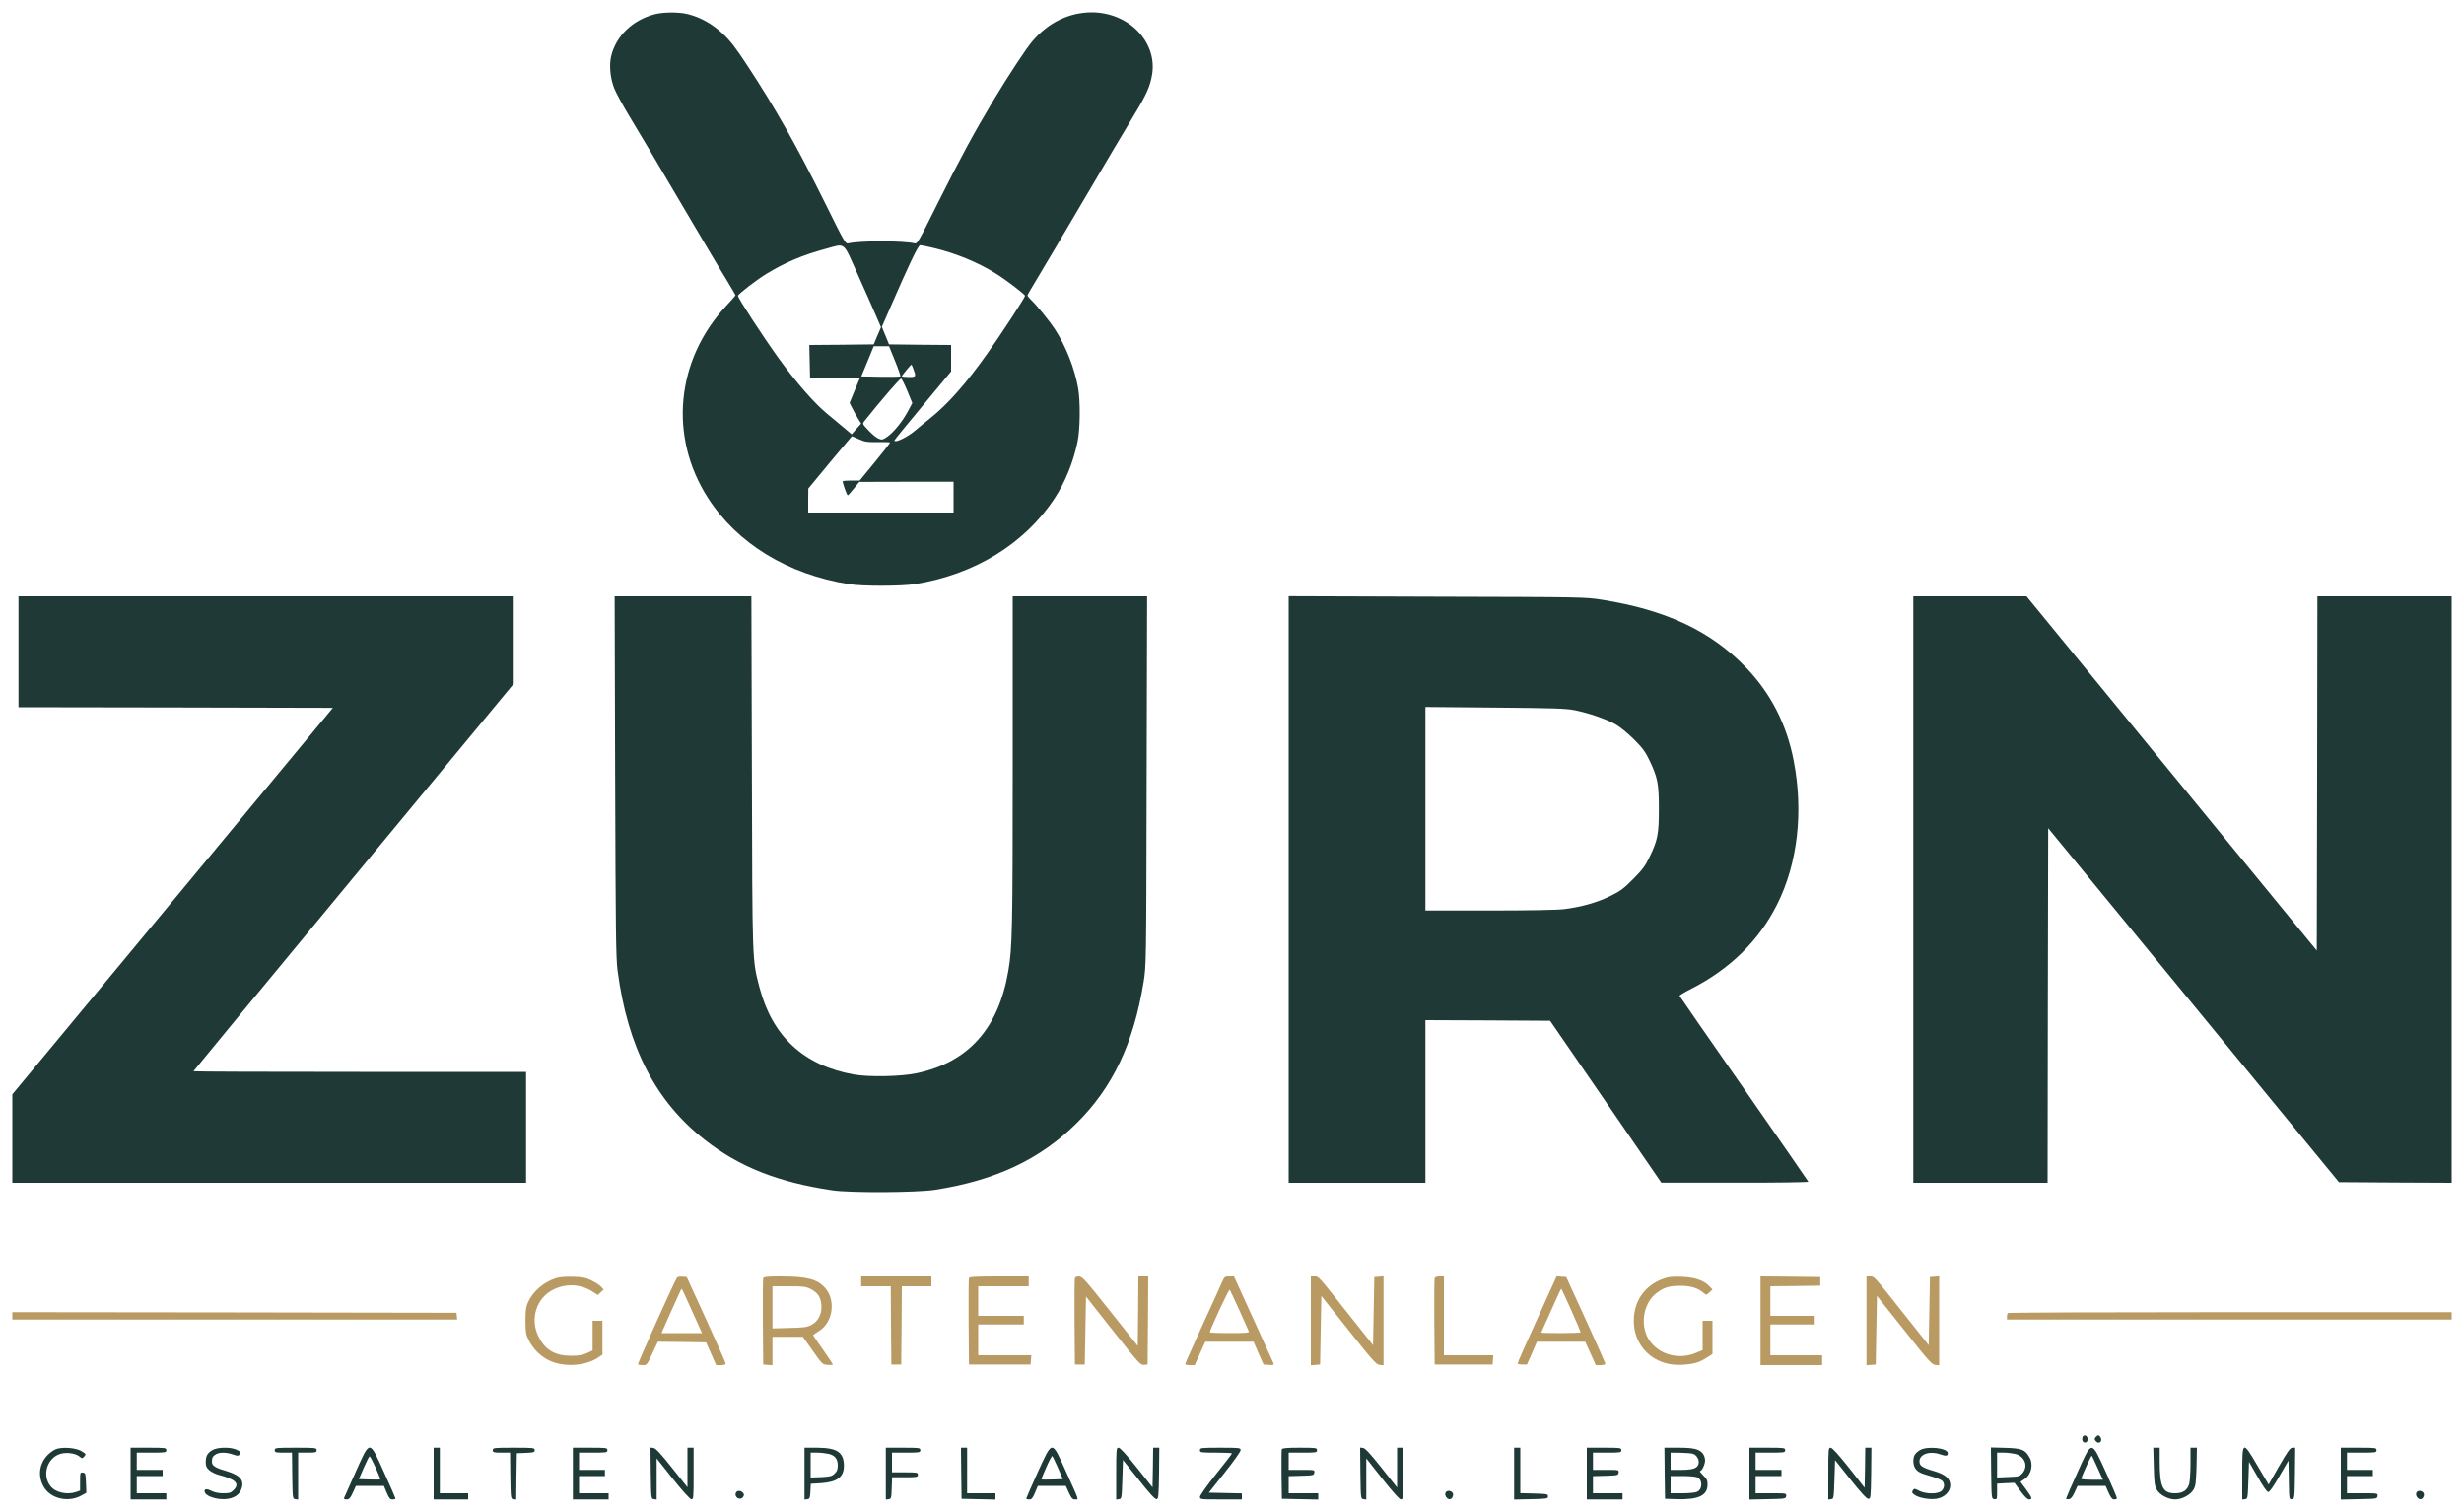
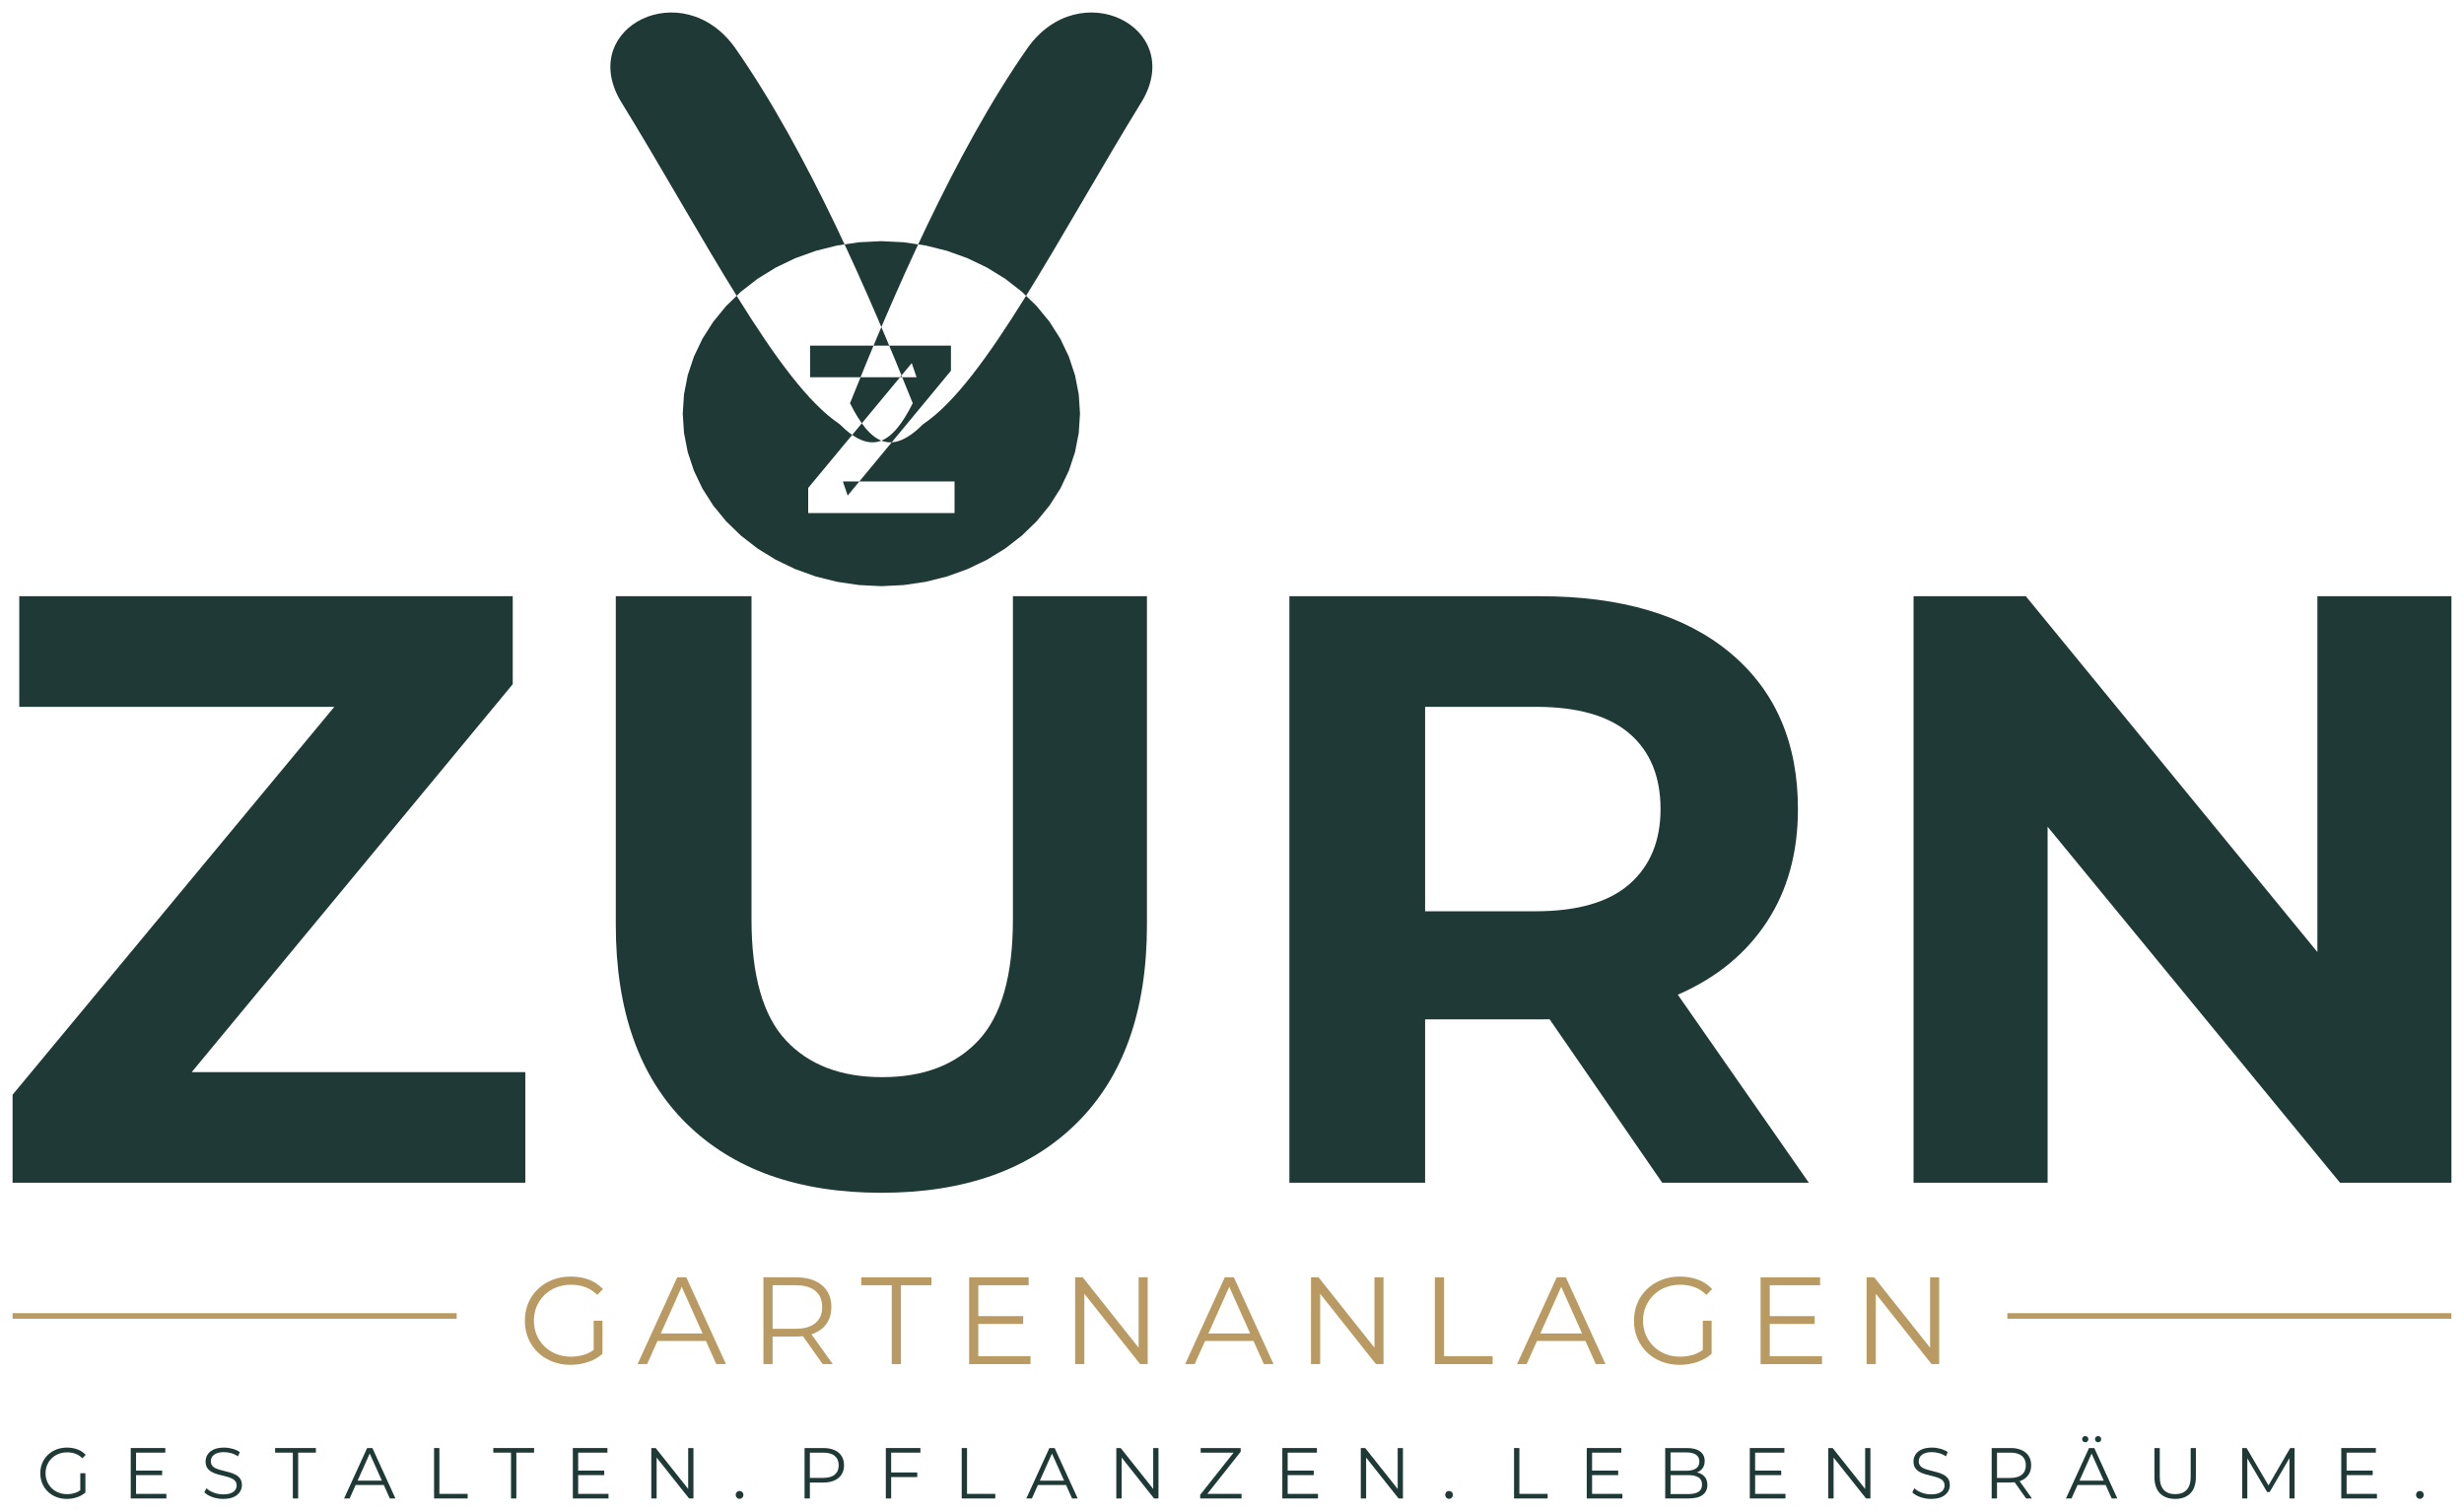
- <svg xmlns="http://www.w3.org/2000/svg" viewBox="0 0 2000 1227" role="img">
-   <g fill="#1F3A36" transform="translate(0,1227) scale(0.1,-0.1)">
-     <path d="M5312 12154 c-180 -48 -314 -178 -352 -343 -16 -70 -7 -173 24 -254 13 -35 70 -140 126 -233 57 -93 238 -398 403 -679 165 -280 335 -568 379 -638 43 -71 78 -131 78 -133 0 -3 -34 -43 -76 -87 -408 -439 -467 -1061 -148 -1558 237 -370 648 -621 1144 -700 107 -18 427 -17 535 0 485 77 894 328 1136 698 85 130 150 290 185 455 22 102 24 330 5 438 -28 159 -100 342 -189 479 -42 64 -146 192 -191 235 -17 17 -31 34 -31 38 0 5 38 71 84 146 46 76 218 367 383 647 165 281 343 581 396 668 104 171 133 238 149 335 41 265 -192 502 -492 502 -182 -1 -350 -82 -480 -234 -52 -61 -198 -283 -317 -481 -154 -257 -268 -467 -446 -823 -164 -329 -171 -343 -195 -337 -90 22 -445 22 -535 0 -24 -6 -31 5 -185 317 -234 472 -411 785 -637 1128 -95 145 -139 201 -199 257 -84 79 -179 132 -281 158 -73 19 -203 18 -273 -1z m1650 -2111 c59 -131 125 -281 148 -334 l41 -95 -30 -70 -29 -69 -262 -3 -261 -2 3 -133 3 -132 202 -3 202 -2 -42 -100 -41 -100 22 -43 c11 -23 32 -61 46 -83 l26 -42 -39 -43 -38 -44 -65 55 c-36 30 -97 81 -136 113 -104 86 -253 257 -394 452 -127 177 -328 485 -328 504 0 13 151 130 232 179 151 92 290 151 478 202 167 45 139 67 262 -207z m623 213 c176 -43 349 -114 493 -203 85 -52 242 -172 242 -184 0 -14 -196 -314 -307 -470 -171 -242 -322 -412 -468 -528 -38 -30 -90 -73 -115 -94 -65 -56 -170 -106 -170 -81 0 3 103 130 230 282 l230 277 0 107 0 108 -252 2 -252 3 -29 71 -29 71 67 154 c156 359 228 509 244 509 9 0 61 -11 116 -24z m-320 -916 c27 -66 46 -122 43 -125 -3 -3 -75 -4 -161 -3 l-156 3 51 123 50 122 62 0 62 0 49 -120z m145 -55 c28 -74 28 -75 -34 -75 -31 0 -56 3 -56 6 0 6 72 94 77 94 2 0 8 -11 13 -25z m-45 -189 l40 -97 -35 -66 c-45 -84 -114 -169 -167 -207 -38 -26 -44 -28 -72 -16 -16 6 -53 36 -81 66 -51 54 -51 54 -33 77 126 159 288 347 297 344 6 -2 29 -47 51 -101z m-393 -391 c47 -21 67 -25 151 -23 53 1 99 -1 101 -3 3 -2 -52 -73 -121 -157 l-125 -152 -69 0 c-38 0 -69 -3 -69 -7 0 -17 34 -113 41 -113 4 0 26 25 50 55 l44 54 383 1 382 0 0 -125 0 -125 -590 0 -590 0 0 98 1 97 176 213 c97 116 177 212 178 212 1 0 27 -11 57 -25z M150 6980 l0 -450 1276 -2 1276 -3 -1301 -1569 -1301 -1568 0 -359 0 -359 2085 0 2085 0 0 450 0 450 -1350 0 c-742 0 -1350 2 -1350 5 0 2 585 711 1300 1575 l1300 1571 0 354 0 355 -2010 0 -2010 0 0 -450z M4993 5973 c4 -1277 6 -1474 20 -1583 82 -620 309 -1060 708 -1372 280 -219 595 -344 1034 -409 143 -22 688 -19 835 4 492 77 850 246 1148 540 292 288 463 647 544 1144 22 138 22 139 25 1636 l4 1497 -546 0 -545 0 0 -1349 c0 -1345 -3 -1506 -36 -1693 -80 -467 -324 -740 -744 -829 -127 -27 -388 -32 -510 -10 -408 74 -661 309 -766 709 -59 227 -57 189 -61 1745 l-4 1427 -555 0 -555 0 4 -1457z M10460 5050 l0 -2380 555 0 555 0 0 660 0 660 506 -2 506 -3 452 -657 451 -657 598 0 c341 -1 597 3 595 8 -2 5 -237 344 -523 755 -286 410 -521 749 -522 753 -2 5 39 29 90 55 319 162 554 393 702 688 166 332 215 750 134 1166 -56 293 -184 543 -382 751 -287 300 -649 471 -1172 555 -138 22 -154 22 -1342 25 l-1203 4 0 -2381z m2320 1456 c115 -23 251 -70 330 -113 39 -22 99 -71 151 -122 70 -70 94 -102 127 -171 67 -141 77 -189 77 -395 0 -207 -10 -256 -78 -395 -33 -69 -58 -102 -132 -176 -75 -76 -105 -98 -185 -137 -105 -52 -237 -89 -375 -106 -55 -7 -293 -11 -607 -11 l-518 0 0 826 0 826 563 -5 c472 -4 576 -7 647 -21z M15530 5050 l0 -2380 545 0 545 0 2 1439 3 1439 1180 -1436 1180 -1437 458 -3 457 -2 0 2380 0 2380 -545 0 -545 0 -2 -1438 -3 -1437 -1178 1437 -1178 1438 -460 0 -459 0 0 -2380z M16904 606 c-9 -24 4 -48 23 -44 12 2 18 12 18 28 0 29 -32 41 -41 16z M17010 605 c-10 -12 -10 -18 0 -30 16 -20 36 -19 44 1 6 16 -9 44 -24 44 -4 0 -13 -7 -20 -15z M445 504 c-114 -62 -153 -190 -91 -300 55 -98 200 -132 307 -72 l40 22 -3 81 c-3 74 -5 80 -25 83 -22 3 -23 0 -23 -71 l0 -75 -31 -11 c-75 -26 -169 -5 -209 47 -72 90 -26 234 84 263 50 13 117 4 149 -21 24 -19 25 -19 41 -1 16 18 15 20 -21 42 -49 31 -172 38 -218 13z M1060 310 l0 -210 145 0 145 0 0 25 0 25 -120 0 -120 0 0 70 0 70 105 0 105 0 0 25 0 25 -105 0 -105 0 0 70 0 70 120 0 c113 0 120 1 120 20 0 19 -7 20 -145 20 l-145 0 0 -210z M1723 500 c-40 -24 -53 -48 -53 -98 0 -32 6 -45 30 -66 17 -14 50 -30 73 -36 141 -36 176 -72 122 -125 -20 -21 -34 -25 -82 -25 -39 0 -72 7 -98 20 -40 21 -63 15 -52 -14 9 -24 66 -48 127 -53 79 -7 145 21 166 73 32 76 -2 120 -120 155 -93 27 -116 43 -116 77 0 33 8 45 37 61 30 15 82 14 134 -4 34 -12 44 -13 51 -3 13 22 9 29 -27 44 -51 21 -153 18 -192 -6z M2230 500 c0 -18 7 -20 70 -20 l70 0 2 -187 c3 -186 3 -188 26 -191 l22 -3 0 190 0 191 75 0 c68 0 75 2 75 20 0 19 -7 20 -170 20 -163 0 -170 -1 -170 -20z M2885 319 c-49 -110 -91 -204 -93 -209 -2 -6 8 -10 21 -10 21 0 30 10 51 55 l25 55 114 0 113 0 23 -55 c19 -45 27 -55 47 -55 13 0 24 3 24 8 0 4 -41 98 -92 210 -123 270 -112 270 -233 1z m164 39 c22 -50 40 -93 37 -95 -2 -2 -42 -3 -88 -1 l-85 3 40 93 c22 50 43 92 47 92 4 0 26 -41 49 -92z M3520 310 l0 -210 140 0 140 0 0 25 0 25 -115 0 -115 0 0 185 0 185 -25 0 -25 0 0 -210z M4000 500 c0 -18 7 -20 70 -20 l70 0 2 -187 c3 -186 3 -188 25 -191 l23 -3 2 188 3 188 73 3 c64 3 72 5 72 22 0 19 -8 20 -170 20 -163 0 -170 -1 -170 -20z M4650 310 l0 -210 145 0 145 0 0 25 0 25 -120 0 -120 0 0 70 0 70 105 0 105 0 0 25 0 25 -105 0 -105 0 0 70 0 70 115 0 c108 0 115 1 115 20 0 19 -7 20 -140 20 l-140 0 0 -210z M5282 313 c3 -207 3 -208 26 -211 l22 -3 0 167 0 167 130 -164 c76 -95 139 -165 150 -167 19 -3 20 3 20 207 l0 211 -25 0 -25 0 0 -160 0 -161 -126 158 c-92 116 -132 159 -150 161 l-24 3 2 -208z M6530 309 l0 -210 23 3 c20 3 22 9 25 64 l3 61 83 5 c131 9 186 50 186 140 0 110 -54 147 -217 148 l-103 0 0 -211z m195 161 c52 -12 75 -41 75 -94 0 -33 -6 -48 -26 -67 -22 -21 -37 -24 -110 -28 l-84 -3 0 101 0 101 53 0 c28 0 70 -5 92 -10z M7190 309 l0 -210 23 3 c21 3 22 8 25 91 l3 87 104 0 c98 0 105 1 105 20 0 19 -7 20 -105 20 l-105 0 0 80 0 80 115 0 c108 0 115 1 115 20 0 19 -7 20 -140 20 l-140 0 0 -211z M7802 313 l3 -208 138 -3 137 -3 0 26 0 25 -115 0 -115 0 0 185 0 185 -25 0 -25 0 2 -207z M8422 318 c-50 -112 -92 -206 -92 -210 0 -5 11 -8 24 -8 20 0 28 10 47 55 l23 55 113 0 114 0 25 -55 c21 -46 30 -55 51 -55 30 0 37 -20 -75 227 -117 259 -107 259 -230 -9z m166 37 l39 -90 -85 -3 c-46 -2 -86 -1 -88 1 -2 2 15 47 39 99 23 53 45 93 49 90 3 -4 24 -47 46 -97z M9060 309 l0 -210 23 3 c21 3 22 7 27 161 l5 157 128 -160 c89 -113 133 -160 145 -158 15 3 17 24 20 211 l2 207 -25 0 -25 0 -2 -161 -3 -161 -128 161 c-86 107 -135 161 -148 161 -18 0 -19 -10 -19 -211z M9740 500 c0 -19 7 -20 130 -20 72 0 130 -3 130 -6 0 -4 -58 -80 -130 -169 -74 -93 -130 -172 -130 -184 0 -21 4 -21 170 -21 l170 0 0 25 0 24 -134 3 -134 3 129 163 c71 89 129 171 129 182 0 19 -7 20 -165 20 -158 0 -165 -1 -165 -20z M10404 507 c-2 -7 -3 -100 -2 -207 l3 -195 148 -3 147 -3 0 26 0 25 -120 0 -120 0 0 70 0 69 103 3 c97 3 102 4 105 26 3 22 2 22 -102 22 l-106 0 0 70 0 70 115 0 c108 0 115 1 115 20 0 19 -7 20 -140 20 -105 0 -142 -3 -146 -13z M11042 313 c3 -207 3 -208 26 -211 l22 -3 0 167 0 167 131 -166 c86 -108 138 -167 150 -167 18 0 19 12 19 210 l0 210 -25 0 -25 0 0 -162 0 -161 -126 159 c-92 116 -133 160 -150 162 l-24 3 2 -208z M12290 310 l0 -211 138 3 c129 3 137 4 137 23 0 19 -8 20 -112 23 l-113 3 0 184 0 185 -25 0 -25 0 0 -210z M12880 310 l0 -210 145 0 145 0 0 25 0 25 -120 0 -120 0 0 70 0 69 103 3 c97 3 102 4 105 26 3 22 2 22 -102 22 l-106 0 0 70 0 70 115 0 c108 0 115 1 115 20 0 19 -7 20 -140 20 l-140 0 0 -210z M13512 313 l3 -208 94 -3 c178 -5 251 29 251 120 0 34 -6 46 -36 74 -19 19 -31 34 -25 34 15 0 41 55 41 87 0 16 -7 39 -16 52 -28 39 -73 51 -199 51 l-115 0 2 -207z m228 158 c32 -9 55 -50 47 -82 -9 -36 -46 -49 -142 -49 l-85 0 0 70 0 70 78 -1 c42 -1 88 -4 102 -8z m34 -191 c47 -17 47 -97 1 -118 -14 -7 -68 -12 -120 -12 l-95 0 0 70 0 70 94 0 c52 0 106 -4 120 -10z M14200 310 l0 -211 148 3 c144 3 147 3 150 26 3 22 2 22 -122 22 l-126 0 0 70 0 70 105 0 105 0 0 25 0 25 -105 0 -105 0 0 70 0 70 120 0 c113 0 120 1 120 20 0 19 -7 20 -145 20 l-145 0 0 -210z M14840 309 l0 -210 23 3 c21 3 22 7 27 160 l5 157 125 -157 c87 -109 131 -157 145 -157 19 0 20 8 23 208 l2 207 -25 0 -25 0 -2 -162 -3 -163 -128 163 c-87 109 -135 162 -148 162 -18 0 -19 -9 -19 -211z M15583 500 c-17 -10 -37 -28 -42 -39 -16 -29 -13 -83 5 -109 20 -29 42 -40 128 -64 39 -11 79 -27 89 -35 23 -21 22 -58 -3 -83 -28 -28 -130 -28 -184 1 -31 17 -40 18 -47 7 -13 -20 -11 -25 13 -42 34 -24 120 -39 174 -31 65 9 114 57 114 110 0 54 -39 88 -131 115 -97 28 -119 43 -119 79 0 59 83 87 169 57 48 -16 61 -14 61 10 0 42 -168 60 -227 24z M16162 314 c3 -208 3 -209 26 -212 21 -3 22 0 22 61 l0 65 71 4 70 3 49 -67 c33 -45 56 -68 70 -68 29 0 25 13 -25 82 l-45 61 34 23 c56 38 73 122 36 181 -35 58 -61 68 -192 72 l-118 3 2 -208z m193 156 c79 -18 111 -99 61 -157 -23 -26 -30 -28 -115 -31 l-91 -4 0 101 0 101 53 0 c28 0 70 -5 92 -10z M16862 318 c-51 -112 -92 -207 -92 -211 0 -5 10 -7 23 -5 16 2 29 18 46 55 l24 53 114 0 114 0 24 -55 c18 -40 30 -55 44 -55 11 0 22 3 24 8 2 4 -37 97 -87 207 -124 271 -113 271 -234 3z m164 37 l43 -95 -91 0 c-49 0 -88 4 -86 9 25 64 83 189 86 186 3 -2 24 -47 48 -100z M17482 367 c3 -129 7 -158 24 -187 24 -43 93 -80 149 -80 56 0 125 37 150 80 17 30 20 57 24 188 l3 152 -26 0 -26 0 0 -127 c0 -71 -5 -145 -10 -165 -15 -54 -51 -78 -116 -78 -100 0 -124 51 -124 261 l0 109 -26 0 -26 0 4 -153z M18200 309 l0 -210 23 3 c21 3 22 7 27 153 l5 150 70 -122 c44 -77 76 -123 86 -123 11 0 43 46 90 128 l74 127 3 -158 c2 -157 3 -158 25 -155 22 3 22 5 25 211 l2 207 -22 0 c-19 0 -38 -27 -109 -150 l-85 -149 -88 149 c-124 211 -126 210 -126 -61z M19000 310 l0 -211 148 3 c144 3 147 3 150 26 3 22 2 22 -122 22 l-126 0 0 70 0 70 105 0 105 0 0 25 0 25 -105 0 -105 0 0 70 0 70 120 0 c113 0 120 1 120 20 0 19 -7 20 -145 20 l-145 0 0 -210z M5973 154 c-15 -39 38 -67 60 -32 8 12 7 21 -2 32 -17 21 -50 20 -58 0z M11733 154 c-8 -20 8 -48 30 -52 22 -5 42 35 26 54 -16 19 -48 18 -56 -2z M19613 154 c-8 -20 8 -48 30 -52 22 -5 42 35 26 54 -16 19 -48 18 -56 -2z" />
+ <svg xmlns="http://www.w3.org/2000/svg" viewBox="-15.00 -711.60 2941.00 1803.96" role="img" aria-labelledby="title desc">
+   <g fill="#1F3A36" transform="translate(-38.00,700.00) scale(1,-1)">
+     <path d="M38 0V105L471 627L491 568H46V700H635V595L203 73L183 132H650V0Z" />
  </g>
-   <g fill="#B99A63" transform="translate(0,1227) scale(0.1,-0.1)">
-     <path d="M4513 1896 c-100 -32 -186 -106 -227 -195 -17 -38 -21 -65 -21 -151 0 -90 4 -112 24 -152 36 -74 95 -134 166 -169 119 -58 296 -48 401 23 l34 23 0 138 0 137 -40 0 -40 0 0 -121 0 -120 -47 -22 c-36 -16 -68 -21 -128 -21 -130 0 -210 47 -264 156 -72 143 -17 315 122 382 102 50 219 44 313 -15 l46 -30 24 22 24 23 -22 23 c-12 13 -47 36 -77 50 -46 23 -71 28 -151 30 -60 2 -110 -2 -137 -11z M5494 1898 c-24 -37 -321 -698 -316 -702 3 -3 21 -6 39 -6 33 0 35 2 78 95 l45 95 195 -2 196 -3 41 -92 41 -93 38 0 c25 0 39 5 39 13 0 6 -71 167 -158 357 l-158 345 -36 3 c-22 2 -39 -2 -44 -10z m124 -270 l80 -178 -164 0 -164 0 9 23 c5 12 33 74 61 137 29 63 61 135 72 159 10 24 20 42 22 40 3 -2 40 -84 84 -181z M6195 1897 c-3 -6 -4 -167 -3 -357 l3 -345 38 -3 37 -3 0 115 0 116 123 0 124 0 79 -112 c78 -111 80 -113 122 -116 23 -2 42 0 42 3 0 4 -36 58 -80 121 -44 62 -80 115 -80 117 0 2 22 18 48 34 113 70 138 249 50 349 -64 72 -147 94 -360 94 -102 0 -140 -3 -143 -13z m385 -89 c59 -31 82 -66 87 -130 6 -71 -26 -134 -82 -162 -33 -18 -63 -22 -177 -24 l-138 -4 0 171 0 171 133 0 c118 0 138 -3 177 -22z M6990 1870 l0 -40 120 0 120 0 2 -317 3 -318 40 0 40 0 3 318 2 317 120 0 120 0 0 40 0 40 -285 0 -285 0 0 -40z M7865 1897 c-3 -6 -4 -167 -3 -357 l3 -345 250 0 250 0 3 38 3 37 -215 0 -216 0 0 125 0 125 185 0 185 0 0 35 0 35 -185 0 -185 0 0 120 0 120 205 0 205 0 0 40 0 40 -240 0 c-184 0 -242 -3 -245 -13z M8725 1897 c-3 -6 -4 -167 -3 -357 l3 -345 40 0 40 0 5 276 5 276 220 -279 c207 -262 222 -278 250 -276 l30 3 3 358 2 357 -40 0 -40 0 -2 -282 -3 -282 -224 282 c-201 253 -226 282 -253 282 -16 0 -31 -6 -33 -13z M9921 1868 c-10 -24 -82 -182 -160 -352 -77 -169 -141 -312 -141 -317 0 -5 17 -9 39 -9 l38 0 43 95 43 95 196 0 196 0 40 -93 41 -92 43 -3 c39 -3 43 -1 37 15 -4 10 -78 172 -164 361 l-156 342 -38 0 c-36 0 -40 -3 -57 -42z m139 -233 c40 -88 74 -166 77 -172 4 -10 -31 -13 -156 -13 -89 0 -161 3 -161 7 0 19 155 352 161 345 4 -4 39 -79 79 -167z M10640 1549 l0 -360 38 3 37 3 5 279 5 278 221 -278 c198 -250 224 -279 252 -282 l32 -3 0 361 0 361 -37 -3 -38 -3 -5 -277 -5 -276 -195 246 c-256 323 -246 312 -281 312 l-29 0 0 -361z M11645 1897 c-3 -6 -4 -167 -3 -357 l3 -345 235 0 235 0 3 38 3 37 -200 0 -201 0 0 320 0 320 -35 0 c-20 0 -38 -6 -40 -13z M12476 1561 c-88 -192 -159 -353 -158 -358 1 -4 19 -8 39 -8 l37 0 41 92 40 93 196 0 196 0 43 -95 43 -95 38 0 c25 0 39 5 39 13 -1 6 -72 167 -159 357 l-158 345 -39 3 -39 3 -159 -350z m278 74 c42 -94 76 -174 76 -178 0 -4 -72 -7 -160 -7 -88 0 -160 2 -160 4 0 2 26 61 59 132 32 71 68 151 80 178 12 27 23 47 25 45 2 -2 38 -81 80 -174z M13503 1892 c-144 -51 -231 -166 -241 -317 -14 -228 162 -399 396 -382 94 6 134 18 195 57 l47 30 0 135 0 135 -40 0 -40 0 0 -119 0 -119 -48 -20 c-136 -59 -289 -24 -375 86 -88 113 -67 305 44 393 62 49 106 63 199 63 86 0 143 -18 193 -62 16 -14 19 -13 42 8 l25 24 -26 27 c-46 48 -118 72 -224 76 -74 3 -107 -1 -147 -15z M14290 1550 l0 -360 250 0 250 0 0 40 0 40 -210 0 -210 0 0 125 0 125 180 0 180 0 0 35 0 35 -180 0 -180 0 0 120 0 120 203 2 202 3 0 35 0 35 -242 3 -243 2 0 -360z M15150 1549 l0 -360 38 3 37 3 5 279 5 278 221 -278 c198 -250 224 -279 252 -282 l32 -3 0 361 0 361 -37 -3 -38 -3 -5 -277 -5 -276 -195 246 c-256 323 -246 312 -281 312 l-29 0 0 -361z M100 1590 l0 -30 1806 0 1805 0 -3 28 -3 27 -1802 3 -1803 2 0 -30z M16297 1613 c-4 -3 -7 -17 -7 -30 l0 -23 1805 0 1805 0 0 30 0 30 -1798 0 c-989 0 -1802 -3 -1805 -7z" />
+   <g fill="#1F3A36" transform="translate(643.00,700.00) scale(1,-1)">
+     <path d="M394 -12Q245 -12 161.0 71.0Q77 154 77 308V700H239V314Q239 214 280.0 170.0Q321 126 395 126Q469 126 510.0 170.0Q551 214 551 314V700H711V308Q711 154 627.0 71.0Q543 -12 394 -12Z" />
+   </g>
+   <g fill="#1F3A36" transform="translate(1441.00,700.00) scale(1,-1)">
+     <path d="M83 0V700H382Q528 700 609.0 632.5Q690 565 690 446Q690 368 653.0 311.5Q616 255 548.0 225.0Q480 195 386 195H173L245 266V0ZM528 0 353 254H526L703 0ZM245 248 173 324H377Q452 324 489.0 356.5Q526 389 526 446Q526 504 489.0 536.0Q452 568 377 568H173L245 645Z" />
+   </g>
+   <g fill="#1F3A36" transform="translate(2186.00,700.00) scale(1,-1)">
+     <path d="M83 0V700H217L630 196H565V700H725V0H592L178 504H243V0Z" />
+   </g>
+   <g fill="#1F3A36" fill-rule="evenodd" transform="translate(1037.00,-12.00) scale(6.239065) translate(0,-27.00)">
+     <path d="M 38.00 -6.00 L 37.76 -2.31 L 37.05 1.34 L 35.87 4.90 L 34.24 8.32 L 32.18 11.56 L 29.71 14.58 L 26.87 17.33 L 23.69 19.80 L 20.22 21.94 L 16.49 23.73 L 12.55 25.15 L 8.46 26.17 L 4.25 26.79 L 0.00 27.00 L -4.25 26.79 L -8.46 26.17 L -12.55 25.15 L -16.49 23.73 L -20.22 21.94 L -23.69 19.80 L -26.87 17.33 L -29.71 14.58 L -32.18 11.56 L -34.24 8.32 L -35.87 4.90 L -37.05 1.34 L -37.76 -2.31 L -38.00 -6.00 L -37.76 -9.69 L -37.05 -13.34 L -35.87 -16.90 L -34.24 -20.32 L -32.18 -23.56 L -29.71 -26.58 L -26.87 -29.33 L -23.69 -31.80 L -20.22 -33.94 L -16.49 -35.73 L -12.55 -37.15 L -8.46 -38.17 L -4.25 -38.79 L -0.00 -39.00 L 4.25 -38.79 L 8.46 -38.17 L 12.55 -37.15 L 16.49 -35.73 L 20.22 -33.94 L 23.69 -31.80 L 26.87 -29.33 L 29.71 -26.58 L 32.18 -23.56 L 34.24 -20.32 L 35.87 -16.90 L 37.05 -13.34 L 37.76 -9.69 Z M -8 -4 C -20 -12 -34 -40 -50 -66 C -58 -80 -38 -90 -28 -76 C -14 -56 -2 -28 6 -8 C 2 0 -2 2 -8 -4 Z M8.00 -4.00 C 20.00 -12.00 34.00 -40.00 50.00 -66.00 C 58.00 -80.00 38.00 -90.00 28.00 -76.00 C 14.00 -56.00 2.00 -28.00 -6.00 -8.00 C -2.00 0.00 2.00 2.00 8.00 -4.00 Z M-14.00 13.01 L-14.00 8.21 L5.81 -15.67 L6.73 -12.97 L-13.63 -12.97 L-13.63 -19.01 L13.31 -19.01 L13.31 -14.21 L-6.45 9.67 L-7.37 6.97 L14.00 6.97 L14.00 13.01 Z" />
+   </g>
+   <rect x="0.00" y="855.69" width="530.06" height="6.66" fill="#B99A63" />
+   <rect x="2380.94" y="855.69" width="530.06" height="6.66" fill="#B99A63" />
+   <g fill="#B99A63" transform="translate(603.76,916.49) scale(0.148,-0.148)">
+     <path d="M421 -6Q341 -6 273.5 20.5Q206 47 156.5 95.0Q107 143 79.5 208.0Q52 273 52 350Q52 427 79.5 492.0Q107 557 157.0 605.0Q207 653 274.5 679.5Q342 706 422 706Q502 706 568.5 681.0Q635 656 682 605L636 558Q592 602 539.0 621.0Q486 640 425 640Q360 640 305.5 618.5Q251 597 210.5 557.5Q170 518 147.5 465.5Q125 413 125 350Q125 288 147.5 235.0Q170 182 210.5 142.5Q251 103 305.5 81.5Q360 60 424 60Q484 60 537.5 78.0Q591 96 636 139L678 83Q628 39 561.0 16.5Q494 -6 421 -6ZM678 83 607 92V350H678Z" />
+   </g>
+   <g fill="#B99A63" transform="translate(745.69,916.49) scale(0.148,-0.148)">
+     <path d="M2 0 322 700H395L715 0H637L343 657H373L79 0ZM128 187 150 247H557L579 187Z" />
+   </g>
+   <g fill="#B99A63" transform="translate(879.34,916.49) scale(0.148,-0.148)">
+     <path d="M114 0V700H376Q509 700 585.5 636.5Q662 573 662 460Q662 386 627.5 332.5Q593 279 529.0 250.5Q465 222 376 222H155L188 256V0ZM592 0 412 254H492L673 0ZM188 250 155 285H374Q479 285 533.5 331.0Q588 377 588 460Q588 544 533.5 590.0Q479 636 374 636H155L188 671Z" />
+   </g>
+   <g fill="#B99A63" transform="translate(1012.39,916.49) scale(0.148,-0.148)">
+     <path d="M250 0V636H4V700H570V636H324V0Z" />
+   </g>
+   <g fill="#B99A63" transform="translate(1124.87,916.49) scale(0.148,-0.148)">
+     <path d="M114 0V700H594V636H188V64H609V0ZM180 324V387H550V324Z" />
+   </g>
+   <g fill="#B99A63" transform="translate(1251.41,916.49) scale(0.148,-0.148)">
+     <path d="M114 0V700H175L658 92H626V700H699V0H638L156 608H188V0Z" />
+   </g>
+   <g fill="#B99A63" transform="translate(1399.26,916.49) scale(0.148,-0.148)">
+     <path d="M2 0 322 700H395L715 0H637L343 657H373L79 0ZM128 187 150 247H557L579 187Z" />
+   </g>
+   <g fill="#B99A63" transform="translate(1532.90,916.49) scale(0.148,-0.148)">
+     <path d="M114 0V700H175L658 92H626V700H699V0H638L156 608H188V0Z" />
+   </g>
+   <g fill="#B99A63" transform="translate(1680.76,916.49) scale(0.148,-0.148)">
+     <path d="M114 0V700H188V64H580V0Z" />
+   </g>
+   <g fill="#B99A63" transform="translate(1795.46,916.49) scale(0.148,-0.148)">
+     <path d="M2 0 322 700H395L715 0H637L343 657H373L79 0ZM128 187 150 247H557L579 187Z" />
+   </g>
+   <g fill="#B99A63" transform="translate(1927.62,916.49) scale(0.148,-0.148)">
+     <path d="M421 -6Q341 -6 273.5 20.5Q206 47 156.5 95.0Q107 143 79.5 208.0Q52 273 52 350Q52 427 79.5 492.0Q107 557 157.0 605.0Q207 653 274.5 679.5Q342 706 422 706Q502 706 568.5 681.0Q635 656 682 605L636 558Q592 602 539.0 621.0Q486 640 425 640Q360 640 305.5 618.5Q251 597 210.5 557.5Q170 518 147.5 465.5Q125 413 125 350Q125 288 147.5 235.0Q170 182 210.5 142.5Q251 103 305.5 81.5Q360 60 424 60Q484 60 537.5 78.0Q591 96 636 139L678 83Q628 39 561.0 16.5Q494 -6 421 -6ZM678 83 607 92V350H678Z" />
+   </g>
+   <g fill="#B99A63" transform="translate(2069.55,916.49) scale(0.148,-0.148)">
+     <path d="M114 0V700H594V636H188V64H609V0ZM180 324V387H550V324Z" />
+   </g>
+   <g fill="#B99A63" transform="translate(2196.09,916.49) scale(0.148,-0.148)">
+     <path d="M114 0V700H175L658 92H626V700H699V0H638L156 608H188V0Z" />
+   </g>
+   <g fill="#1F3A36" transform="translate(28.63,1076.85) scale(0.086,-0.086)">
+     <path d="M421 -6Q341 -6 273.5 20.5Q206 47 156.5 95.0Q107 143 79.5 208.0Q52 273 52 350Q52 427 79.5 492.0Q107 557 157.0 605.0Q207 653 274.5 679.5Q342 706 422 706Q502 706 568.5 681.0Q635 656 682 605L636 558Q592 602 539.0 621.0Q486 640 425 640Q360 640 305.5 618.5Q251 597 210.5 557.5Q170 518 147.5 465.5Q125 413 125 350Q125 288 147.5 235.0Q170 182 210.5 142.5Q251 103 305.5 81.5Q360 60 424 60Q484 60 537.5 78.0Q591 96 636 139L678 83Q628 39 561.0 16.5Q494 -6 421 -6ZM678 83 607 92V350H678Z" />
+   </g>
+   <g fill="#1F3A36" transform="translate(131.23,1076.85) scale(0.086,-0.086)">
+     <path d="M114 0V700H594V636H188V64H609V0ZM180 324V387H550V324Z" />
+   </g>
+   <g fill="#1F3A36" transform="translate(224.88,1076.85) scale(0.086,-0.086)">
+     <path d="M307 -6Q229 -6 157.5 19.5Q86 45 47 85L76 142Q113 106 175.5 81.5Q238 57 307 57Q373 57 414.5 73.5Q456 90 475.5 118.0Q495 146 495 180Q495 221 471.5 246.0Q448 271 410.0 285.5Q372 300 326.0 311.0Q280 322 234.0 334.5Q188 347 149.5 368.0Q111 389 87.5 423.5Q64 458 64 514Q64 566 91.5 609.5Q119 653 176.0 679.5Q233 706 322 706Q381 706 439.0 689.5Q497 673 539 644L514 585Q469 615 418.5 629.0Q368 643 321 643Q258 643 217.0 626.0Q176 609 156.5 580.5Q137 552 137 516Q137 475 160.5 450.0Q184 425 222.5 411.0Q261 397 307.0 386.0Q353 375 398.5 362.0Q444 349 482.5 328.5Q521 308 544.5 274.0Q568 240 568 185Q568 134 540.0 90.5Q512 47 454.5 20.5Q397 -6 307 -6Z" />
+   </g>
+   <g fill="#1F3A36" transform="translate(313.03,1076.85) scale(0.086,-0.086)">
+     <path d="M250 0V636H4V700H570V636H324V0Z" />
+   </g>
+   <g fill="#1F3A36" transform="translate(395.51,1076.85) scale(0.086,-0.086)">
+     <path d="M2 0 322 700H395L715 0H637L343 657H373L79 0ZM128 187 150 247H557L579 187Z" />
+   </g>
+   <g fill="#1F3A36" transform="translate(493.29,1076.85) scale(0.086,-0.086)">
+     <path d="M114 0V700H188V64H580V0Z" />
+   </g>
+   <g fill="#1F3A36" transform="translate(573.44,1076.85) scale(0.086,-0.086)">
+     <path d="M250 0V636H4V700H570V636H324V0Z" />
+   </g>
+   <g fill="#1F3A36" transform="translate(658.93,1076.85) scale(0.086,-0.086)">
+     <path d="M114 0V700H594V636H188V64H609V0ZM180 324V387H550V324Z" />
+   </g>
+   <g fill="#1F3A36" transform="translate(752.58,1076.85) scale(0.086,-0.086)">
+     <path d="M114 0V700H175L658 92H626V700H699V0H638L156 608H188V0Z" />
+   </g>
+   <g fill="#1F3A36" transform="translate(858.62,1076.85) scale(0.086,-0.086)">
+     <path d="M106 -5Q84 -5 68.5 11.0Q53 27 53 50Q53 74 68.5 89.0Q84 104 106 104Q128 104 143.5 89.0Q159 74 159 50Q159 27 143.5 11.0Q128 -5 106 -5Z" />
+   </g>
+   <g fill="#1F3A36" transform="translate(935.50,1076.85) scale(0.086,-0.086)">
+     <path d="M114 0V700H376Q465 700 529.0 671.5Q593 643 627.5 589.5Q662 536 662 460Q662 386 627.5 332.5Q593 279 529.0 250.0Q465 221 376 221H155L188 256V0ZM188 250 155 286H374Q479 286 533.5 331.5Q588 377 588 460Q588 544 533.5 590.0Q479 636 374 636H155L188 671Z" />
+   </g>
+   <g fill="#1F3A36" transform="translate(1032.51,1076.85) scale(0.086,-0.086)">
+     <path d="M114 0V700H594V636H188V0ZM180 297V361H550V297Z" />
+   </g>
+   <g fill="#1F3A36" transform="translate(1123.07,1076.85) scale(0.086,-0.086)">
+     <path d="M114 0V700H188V64H580V0Z" />
+   </g>
+   <g fill="#1F3A36" transform="translate(1209.84,1076.85) scale(0.086,-0.086)">
+     <path d="M2 0 322 700H395L715 0H637L343 657H373L79 0ZM128 187 150 247H557L579 187Z" />
+   </g>
+   <g fill="#1F3A36" transform="translate(1307.62,1076.85) scale(0.086,-0.086)">
+     <path d="M114 0V700H175L658 92H626V700H699V0H638L156 608H188V0Z" />
+   </g>
+   <g fill="#1F3A36" transform="translate(1413.66,1076.85) scale(0.086,-0.086)">
+     <path d="M45 0V51L531 664L539 636H52V700H607V649L122 36L113 64H619V0Z" />
+   </g>
+   <g fill="#1F3A36" transform="translate(1505.77,1076.85) scale(0.086,-0.086)">
+     <path d="M114 0V700H594V636H188V64H609V0ZM180 324V387H550V324Z" />
+   </g>
+   <g fill="#1F3A36" transform="translate(1599.42,1076.85) scale(0.086,-0.086)">
+     <path d="M114 0V700H175L658 92H626V700H699V0H638L156 608H188V0Z" />
+   </g>
+   <g fill="#1F3A36" transform="translate(1705.46,1076.85) scale(0.086,-0.086)">
+     <path d="M106 -5Q84 -5 68.5 11.0Q53 27 53 50Q53 74 68.5 89.0Q84 104 106 104Q128 104 143.5 89.0Q159 74 159 50Q159 27 143.5 11.0Q128 -5 106 -5Z" />
+   </g>
+   <g fill="#1F3A36" transform="translate(1782.34,1076.85) scale(0.086,-0.086)">
+     <path d="M114 0V700H188V64H580V0Z" />
+   </g>
+   <g fill="#1F3A36" transform="translate(1869.12,1076.85) scale(0.086,-0.086)">
+     <path d="M114 0V700H594V636H188V64H609V0ZM180 324V387H550V324Z" />
+   </g>
+   <g fill="#1F3A36" transform="translate(1962.77,1076.85) scale(0.086,-0.086)">
+     <path d="M114 0V700H416Q533 700 597.5 653.0Q662 606 662 520Q662 463 635.5 424.0Q609 385 563.5 365.0Q518 345 464 345L481 369Q548 369 596.5 348.5Q645 328 672.0 287.5Q699 247 699 187Q699 98 633.5 49.0Q568 0 436 0ZM188 61H435Q527 61 576.0 92.5Q625 124 625 193Q625 261 576.0 292.5Q527 324 435 324H180V385H411Q495 385 541.5 417.0Q588 449 588 512Q588 576 541.5 607.5Q495 639 411 639H188Z" />
+   </g>
+   <g fill="#1F3A36" transform="translate(2063.73,1076.85) scale(0.086,-0.086)">
+     <path d="M114 0V700H594V636H188V64H609V0ZM180 324V387H550V324Z" />
+   </g>
+   <g fill="#1F3A36" transform="translate(2157.39,1076.85) scale(0.086,-0.086)">
+     <path d="M114 0V700H175L658 92H626V700H699V0H638L156 608H188V0Z" />
+   </g>
+   <g fill="#1F3A36" transform="translate(2263.43,1076.85) scale(0.086,-0.086)">
+     <path d="M307 -6Q229 -6 157.5 19.5Q86 45 47 85L76 142Q113 106 175.5 81.5Q238 57 307 57Q373 57 414.5 73.5Q456 90 475.5 118.0Q495 146 495 180Q495 221 471.5 246.0Q448 271 410.0 285.5Q372 300 326.0 311.0Q280 322 234.0 334.5Q188 347 149.5 368.0Q111 389 87.5 423.5Q64 458 64 514Q64 566 91.5 609.5Q119 653 176.0 679.5Q233 706 322 706Q381 706 439.0 689.5Q497 673 539 644L514 585Q469 615 418.5 629.0Q368 643 321 643Q258 643 217.0 626.0Q176 609 156.5 580.5Q137 552 137 516Q137 475 160.5 450.0Q184 425 222.5 411.0Q261 397 307.0 386.0Q353 375 398.5 362.0Q444 349 482.5 328.5Q521 308 544.5 274.0Q568 240 568 185Q568 134 540.0 90.5Q512 47 454.5 20.5Q397 -6 307 -6Z" />
+   </g>
+   <g fill="#1F3A36" transform="translate(2352.44,1076.85) scale(0.086,-0.086)">
+     <path d="M114 0V700H376Q509 700 585.5 636.5Q662 573 662 460Q662 386 627.5 332.5Q593 279 529.0 250.5Q465 222 376 222H155L188 256V0ZM592 0 412 254H492L673 0ZM188 250 155 285H374Q479 285 533.5 331.0Q588 377 588 460Q588 544 533.5 590.0Q479 636 374 636H155L188 671Z" />
+   </g>
+   <g fill="#1F3A36" transform="translate(2450.73,1076.85) scale(0.086,-0.086)">
+     <path d="M2 0 322 700H395L715 0H637L343 657H373L79 0ZM128 187 150 247H557L579 187ZM448 780Q431 780 418.0 792.0Q405 804 405 823Q405 842 418.0 854.0Q431 866 448 866Q466 866 478.5 854.0Q491 842 491 823Q491 804 478.5 792.0Q466 780 448 780ZM270 780Q252 780 239.5 792.0Q227 804 227 823Q227 842 239.5 854.0Q252 866 270 866Q287 866 300.0 854.0Q313 842 313 823Q313 804 300.0 792.0Q287 780 270 780Z" />
+   </g>
+   <g fill="#1F3A36" transform="translate(2547.23,1076.85) scale(0.086,-0.086)">
+     <path d="M396 -6Q262 -6 185.0 71.0Q108 148 108 299V700H182V302Q182 178 238.0 119.0Q294 60 396 60Q499 60 555.0 119.0Q611 178 611 302V700H683V299Q683 148 606.5 71.0Q530 -6 396 -6Z" />
+   </g>
+   <g fill="#1F3A36" transform="translate(2651.46,1076.85) scale(0.086,-0.086)">
+     <path d="M114 0V700H175L495 154H463L780 700H841V0H770V589H787L495 89H460L166 589H185V0Z" />
+   </g>
+   <g fill="#1F3A36" transform="translate(2769.71,1076.85) scale(0.086,-0.086)">
+     <path d="M114 0V700H594V636H188V64H609V0ZM180 324V387H550V324Z" />
+   </g>
+   <g fill="#1F3A36" transform="translate(2864.22,1076.85) scale(0.086,-0.086)">
+     <path d="M106 -5Q84 -5 68.5 11.0Q53 27 53 50Q53 74 68.5 89.0Q84 104 106 104Q128 104 143.5 89.0Q159 74 159 50Q159 27 143.5 11.0Q128 -5 106 -5Z" />
  </g>
</svg>
